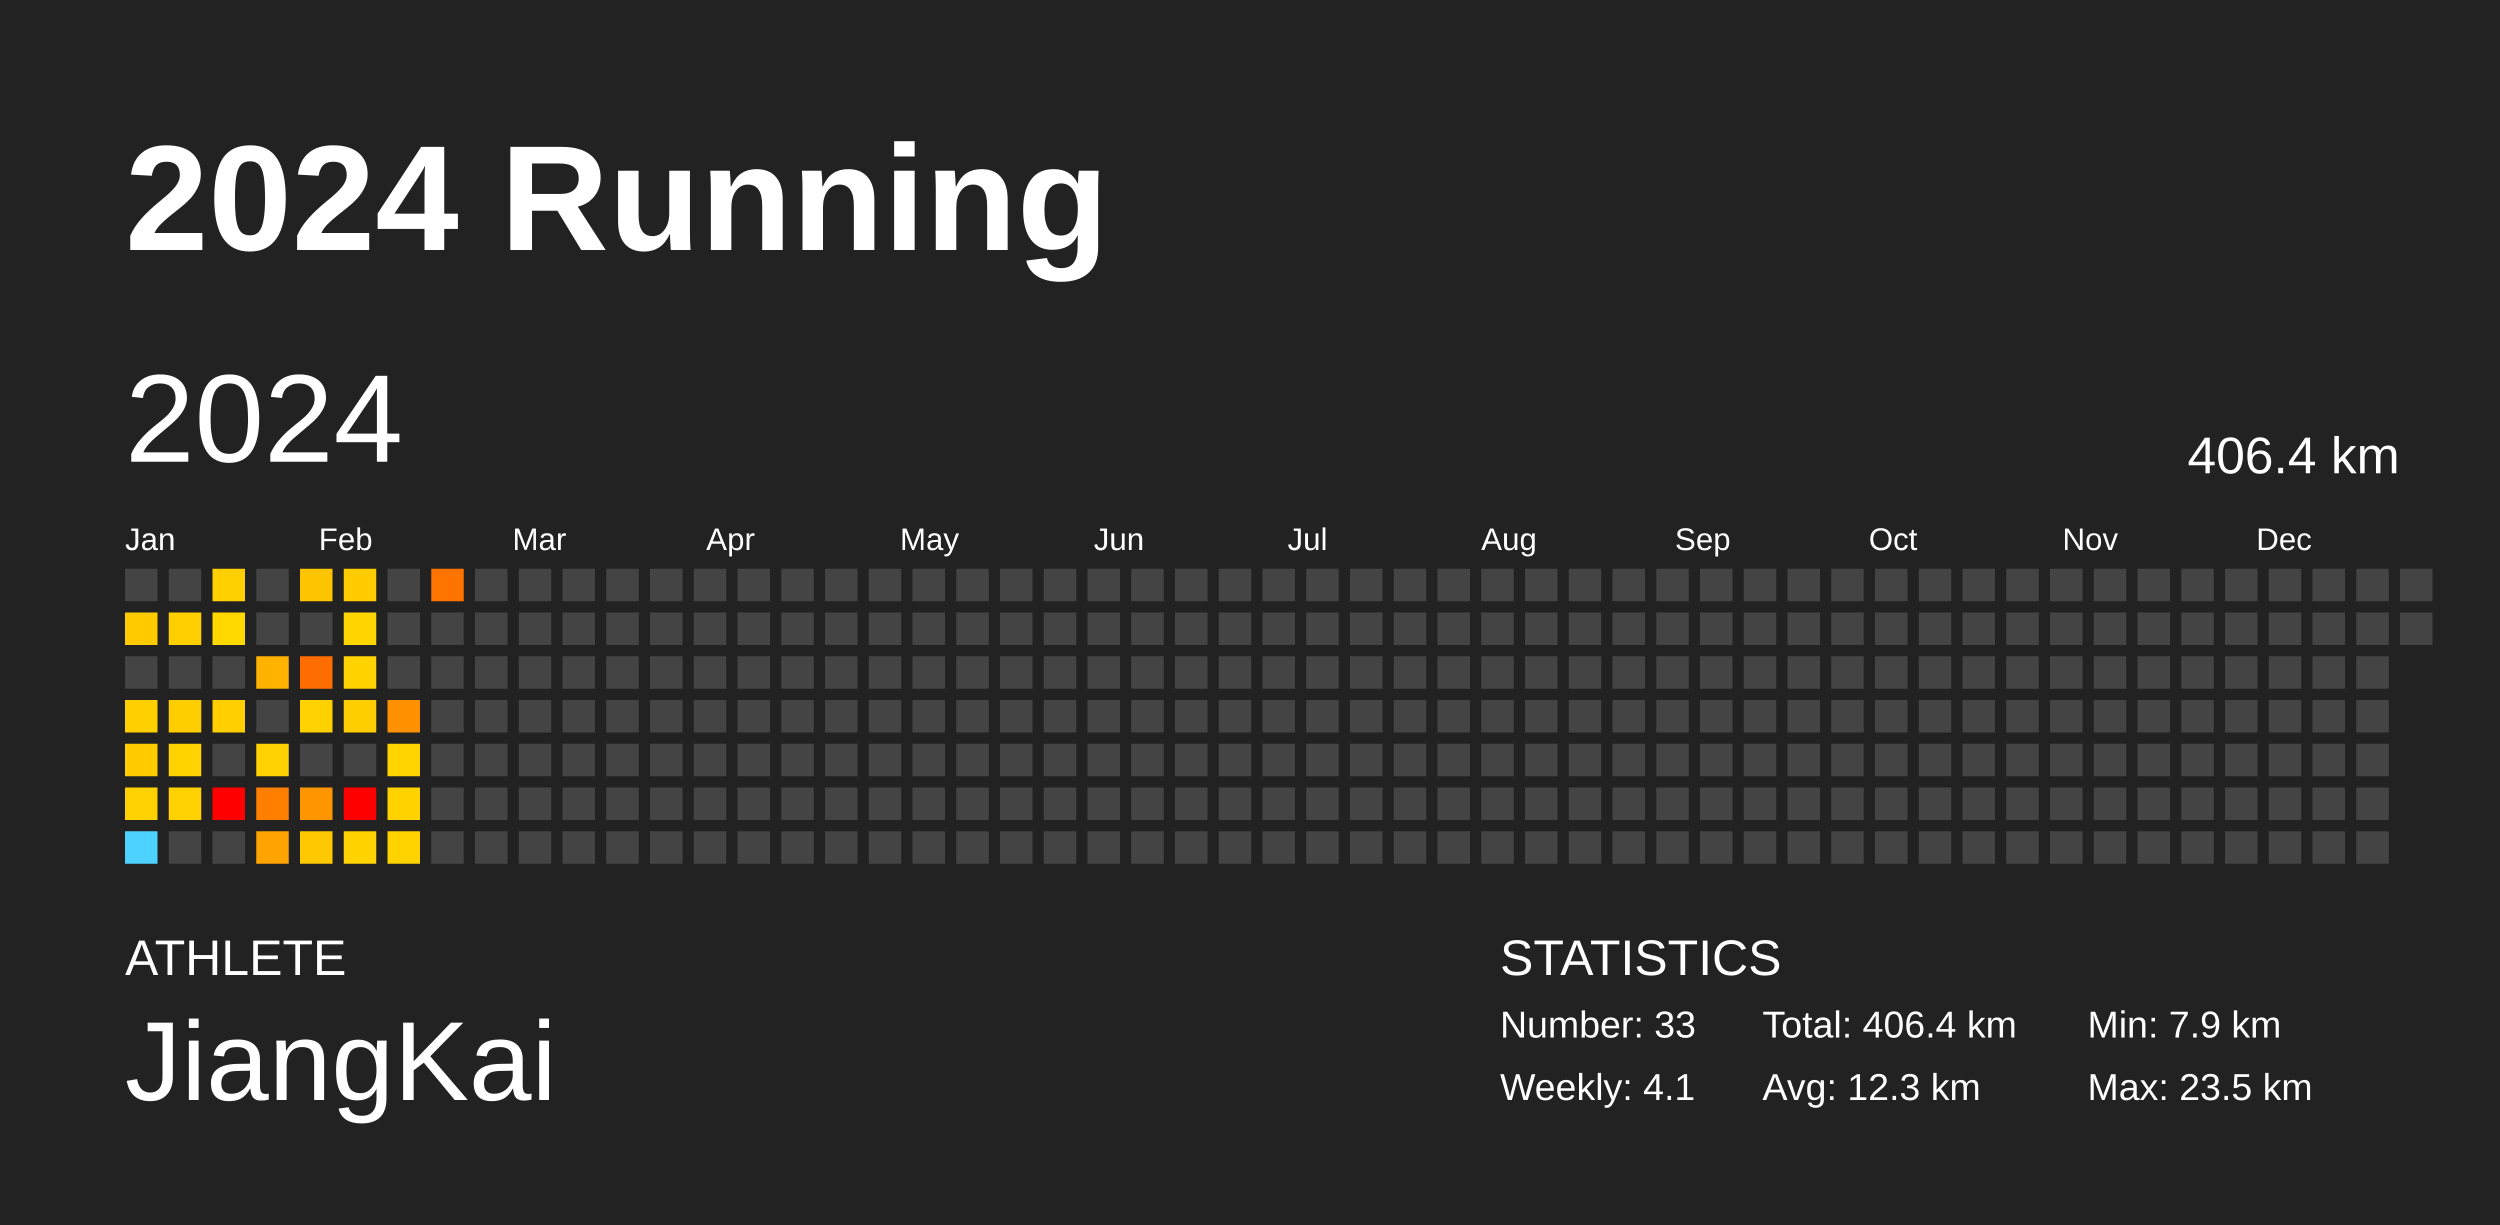
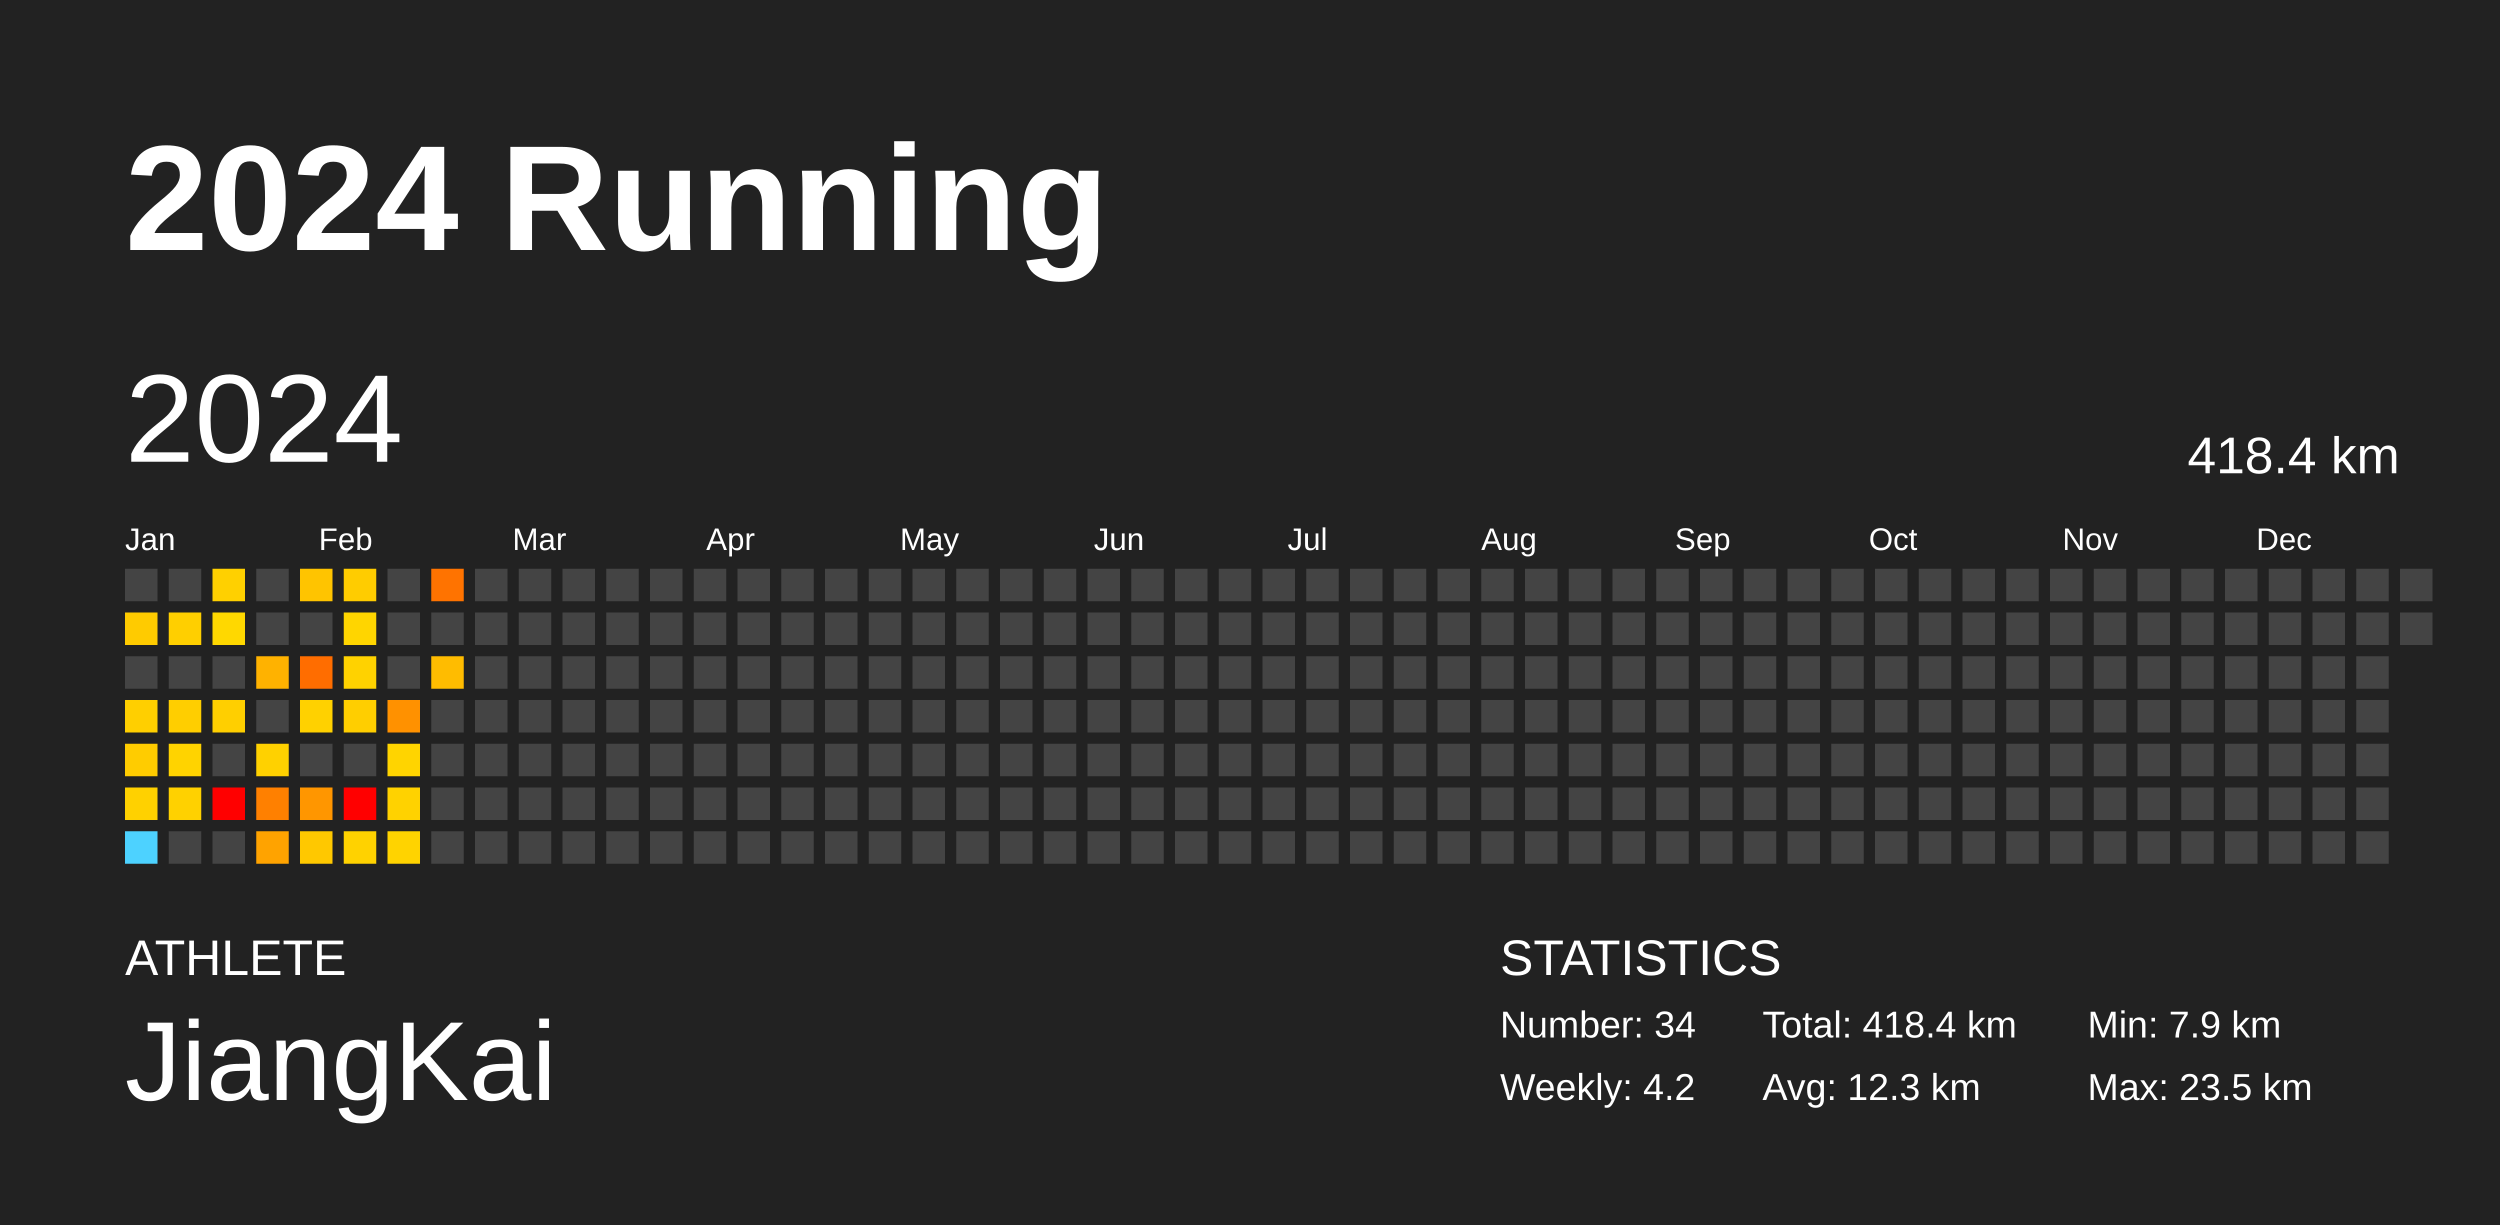
<svg xmlns="http://www.w3.org/2000/svg" baseProfile="full" height="98mm" version="1.1" viewBox="0,0,200,98" width="200mm">
  <defs />
  <rect fill="#222222" height="98" width="200" x="0" y="0" />
  <text fill="#FFFFFF" style="font-size:12px; font-family:Arial; font-weight:bold;" x="10" y="20">2024 Running</text>
  <text fill="#FFFFFF" style="font-size:4px; font-family:Arial" x="10" y="78">ATHLETE</text>
  <text fill="#FFFFFF" style="font-size:9px; font-family:Arial" x="10" y="88">JiangKai</text>
  <text fill="#FFFFFF" style="font-size:4px; font-family:Arial" x="120" y="78">STATISTICS</text>
-   <text fill="#FFFFFF" style="font-size:3px; font-family:Arial" x="120" y="83">Number: 33</text>
-   <text fill="#FFFFFF" style="font-size:3px; font-family:Arial" x="120" y="88">Weekly: 4.1</text>
-   <text fill="#FFFFFF" style="font-size:3px; font-family:Arial" x="141" y="83">Total: 406.4 km</text>
+   <text fill="#FFFFFF" style="font-size:3px; font-family:Arial" x="120" y="83">Number: 34</text>
+   <text fill="#FFFFFF" style="font-size:3px; font-family:Arial" x="120" y="88">Weekly: 4.2</text>
+   <text fill="#FFFFFF" style="font-size:3px; font-family:Arial" x="141" y="83">Total: 418.4 km</text>
  <text fill="#FFFFFF" style="font-size:3px; font-family:Arial" x="141" y="88">Avg: 12.3 km</text>
  <text fill="#FFFFFF" style="font-size:3px; font-family:Arial" x="167" y="83">Min: 7.9 km</text>
  <text fill="#FFFFFF" style="font-size:3px; font-family:Arial" x="167" y="88">Max: 23.5 km</text>
  <text dominant-baseline="hanging" fill="#FFFFFF" style="font-size:10.0px; font-family:Arial;" x="10" y="30">2024</text>
-   <text dominant-baseline="hanging" fill="#FFFFFF" style="font-size:4.125px; font-family:Arial;" x="175" y="35">406.4 km</text>
+   <text dominant-baseline="hanging" fill="#FFFFFF" style="font-size:4.125px; font-family:Arial;" x="175" y="35">418.4 km</text>
  <text fill="#FFFFFF" style="font-size:2.5px; font-family:Arial" x="10.0" y="44">Jan</text>
  <text fill="#FFFFFF" style="font-size:2.5px; font-family:Arial" x="25.5" y="44">Feb</text>
  <text fill="#FFFFFF" style="font-size:2.5px; font-family:Arial" x="41.0" y="44">Mar</text>
  <text fill="#FFFFFF" style="font-size:2.5px; font-family:Arial" x="56.5" y="44">Apr</text>
  <text fill="#FFFFFF" style="font-size:2.5px; font-family:Arial" x="72.0" y="44">May</text>
  <text fill="#FFFFFF" style="font-size:2.5px; font-family:Arial" x="87.5" y="44">Jun</text>
  <text fill="#FFFFFF" style="font-size:2.5px; font-family:Arial" x="103.0" y="44">Jul</text>
  <text fill="#FFFFFF" style="font-size:2.5px; font-family:Arial" x="118.5" y="44">Aug</text>
  <text fill="#FFFFFF" style="font-size:2.5px; font-family:Arial" x="134.0" y="44">Sep</text>
  <text fill="#FFFFFF" style="font-size:2.5px; font-family:Arial" x="149.5" y="44">Oct</text>
  <text fill="#FFFFFF" style="font-size:2.5px; font-family:Arial" x="165.0" y="44">Nov</text>
  <text fill="#FFFFFF" style="font-size:2.5px; font-family:Arial" x="180.5" y="44">Dec</text>
  <rect fill="#444444" height="2.6" width="2.6" x="10.0" y="45.5" />
  <rect fill="#ffcb00" height="2.6" width="2.6" x="10.0" y="49.0" />
  <rect fill="#444444" height="2.6" width="2.6" x="10.0" y="52.5" />
  <rect fill="#ffcf00" height="2.6" width="2.6" x="10.0" y="56.0" />
  <rect fill="#ffcc00" height="2.6" width="2.6" x="10.0" y="59.5" />
  <rect fill="#ffd100" height="2.6" width="2.6" x="10.0" y="63.0" />
  <rect fill="#4dd2ff" height="2.6" width="2.6" x="10.0" y="66.5" />
  <rect fill="#444444" height="2.6" width="2.6" x="13.5" y="45.5" />
  <rect fill="#ffcf00" height="2.6" width="2.6" x="13.5" y="49.0" />
  <rect fill="#444444" height="2.6" width="2.6" x="13.5" y="52.5" />
  <rect fill="#ffce00" height="2.6" width="2.6" x="13.5" y="56.0" />
  <rect fill="#ffd300" height="2.6" width="2.6" x="13.5" y="59.5" />
  <rect fill="#ffd100" height="2.6" width="2.6" x="13.5" y="63.0" />
  <rect fill="#444444" height="2.6" width="2.6" x="13.5" y="66.5" />
  <rect fill="#ffd000" height="2.6" width="2.6" x="17.0" y="45.5" />
  <rect fill="#ffd800" height="2.6" width="2.6" x="17.0" y="49.0" />
  <rect fill="#444444" height="2.6" width="2.6" x="17.0" y="52.5" />
  <rect fill="#ffcf00" height="2.6" width="2.6" x="17.0" y="56.0" />
  <rect fill="#444444" height="2.6" width="2.6" x="17.0" y="59.5" />
  <rect fill="red" height="2.6" width="2.6" x="17.0" y="63.0" />
  <rect fill="#444444" height="2.6" width="2.6" x="17.0" y="66.5" />
  <rect fill="#444444" height="2.6" width="2.6" x="20.5" y="45.5" />
  <rect fill="#444444" height="2.6" width="2.6" x="20.5" y="49.0" />
  <rect fill="#ffb200" height="2.6" width="2.6" x="20.5" y="52.5" />
  <rect fill="#444444" height="2.6" width="2.6" x="20.5" y="56.0" />
  <rect fill="#ffd100" height="2.6" width="2.6" x="20.5" y="59.5" />
  <rect fill="#ff8000" height="2.6" width="2.6" x="20.5" y="63.0" />
  <rect fill="#ffa300" height="2.6" width="2.6" x="20.5" y="66.5" />
  <rect fill="#ffc400" height="2.6" width="2.6" x="24.0" y="45.5" />
  <rect fill="#444444" height="2.6" width="2.6" x="24.0" y="49.0" />
  <rect fill="#ff6d00" height="2.6" width="2.6" x="24.0" y="52.5" />
  <rect fill="#ffd100" height="2.6" width="2.6" x="24.0" y="56.0" />
  <rect fill="#444444" height="2.6" width="2.6" x="24.0" y="59.5" />
  <rect fill="#ff9600" height="2.6" width="2.6" x="24.0" y="63.0" />
  <rect fill="#ffc800" height="2.6" width="2.6" x="24.0" y="66.5" />
  <rect fill="#ffcc00" height="2.6" width="2.6" x="27.5" y="45.5" />
  <rect fill="#ffd500" height="2.6" width="2.6" x="27.5" y="49.0" />
  <rect fill="#ffd200" height="2.6" width="2.6" x="27.5" y="52.5" />
  <rect fill="#ffce00" height="2.6" width="2.6" x="27.5" y="56.0" />
  <rect fill="#444444" height="2.6" width="2.6" x="27.5" y="59.5" />
  <rect fill="red" height="2.6" width="2.6" x="27.5" y="63.0" />
  <rect fill="#ffd200" height="2.6" width="2.6" x="27.5" y="66.5" />
  <rect fill="#444444" height="2.6" width="2.6" x="31.0" y="45.5" />
  <rect fill="#444444" height="2.6" width="2.6" x="31.0" y="49.0" />
  <rect fill="#444444" height="2.6" width="2.6" x="31.0" y="52.5" />
  <rect fill="#ff9100" height="2.6" width="2.6" x="31.0" y="56.0" />
  <rect fill="#ffd400" height="2.6" width="2.6" x="31.0" y="59.5" />
  <rect fill="#ffd200" height="2.6" width="2.6" x="31.0" y="63.0" />
  <rect fill="#ffd300" height="2.6" width="2.6" x="31.0" y="66.5" />
  <rect fill="#ff7300" height="2.6" width="2.6" x="34.5" y="45.5" />
  <rect fill="#444444" height="2.6" width="2.6" x="34.5" y="49.0" />
-   <rect fill="#444444" height="2.6" width="2.6" x="34.5" y="52.5" />
+   <rect fill="#ffbc00" height="2.6" width="2.6" x="34.5" y="52.5" />
  <rect fill="#444444" height="2.6" width="2.6" x="34.5" y="56.0" />
  <rect fill="#444444" height="2.6" width="2.6" x="34.5" y="59.5" />
  <rect fill="#444444" height="2.6" width="2.6" x="34.5" y="63.0" />
  <rect fill="#444444" height="2.6" width="2.6" x="34.5" y="66.5" />
  <rect fill="#444444" height="2.6" width="2.6" x="38.0" y="45.5" />
  <rect fill="#444444" height="2.6" width="2.6" x="38.0" y="49.0" />
  <rect fill="#444444" height="2.6" width="2.6" x="38.0" y="52.5" />
  <rect fill="#444444" height="2.6" width="2.6" x="38.0" y="56.0" />
  <rect fill="#444444" height="2.6" width="2.6" x="38.0" y="59.5" />
  <rect fill="#444444" height="2.6" width="2.6" x="38.0" y="63.0" />
  <rect fill="#444444" height="2.6" width="2.6" x="38.0" y="66.5" />
  <rect fill="#444444" height="2.6" width="2.6" x="41.5" y="45.5" />
  <rect fill="#444444" height="2.6" width="2.6" x="41.5" y="49.0" />
  <rect fill="#444444" height="2.6" width="2.6" x="41.5" y="52.5" />
  <rect fill="#444444" height="2.6" width="2.6" x="41.5" y="56.0" />
  <rect fill="#444444" height="2.6" width="2.6" x="41.5" y="59.5" />
  <rect fill="#444444" height="2.6" width="2.6" x="41.5" y="63.0" />
  <rect fill="#444444" height="2.6" width="2.6" x="41.5" y="66.5" />
  <rect fill="#444444" height="2.6" width="2.6" x="45.0" y="45.5" />
  <rect fill="#444444" height="2.6" width="2.6" x="45.0" y="49.0" />
  <rect fill="#444444" height="2.6" width="2.6" x="45.0" y="52.5" />
  <rect fill="#444444" height="2.6" width="2.6" x="45.0" y="56.0" />
  <rect fill="#444444" height="2.6" width="2.6" x="45.0" y="59.5" />
  <rect fill="#444444" height="2.6" width="2.6" x="45.0" y="63.0" />
  <rect fill="#444444" height="2.6" width="2.6" x="45.0" y="66.5" />
  <rect fill="#444444" height="2.6" width="2.6" x="48.5" y="45.5" />
  <rect fill="#444444" height="2.6" width="2.6" x="48.5" y="49.0" />
  <rect fill="#444444" height="2.6" width="2.6" x="48.5" y="52.5" />
  <rect fill="#444444" height="2.6" width="2.6" x="48.5" y="56.0" />
  <rect fill="#444444" height="2.6" width="2.6" x="48.5" y="59.5" />
  <rect fill="#444444" height="2.6" width="2.6" x="48.5" y="63.0" />
  <rect fill="#444444" height="2.6" width="2.6" x="48.5" y="66.5" />
  <rect fill="#444444" height="2.6" width="2.6" x="52.0" y="45.5" />
  <rect fill="#444444" height="2.6" width="2.6" x="52.0" y="49.0" />
  <rect fill="#444444" height="2.6" width="2.6" x="52.0" y="52.5" />
  <rect fill="#444444" height="2.6" width="2.6" x="52.0" y="56.0" />
  <rect fill="#444444" height="2.6" width="2.6" x="52.0" y="59.5" />
  <rect fill="#444444" height="2.6" width="2.6" x="52.0" y="63.0" />
  <rect fill="#444444" height="2.6" width="2.6" x="52.0" y="66.5" />
  <rect fill="#444444" height="2.6" width="2.6" x="55.5" y="45.5" />
  <rect fill="#444444" height="2.6" width="2.6" x="55.5" y="49.0" />
  <rect fill="#444444" height="2.6" width="2.6" x="55.5" y="52.5" />
  <rect fill="#444444" height="2.6" width="2.6" x="55.5" y="56.0" />
  <rect fill="#444444" height="2.6" width="2.6" x="55.5" y="59.5" />
  <rect fill="#444444" height="2.6" width="2.6" x="55.5" y="63.0" />
  <rect fill="#444444" height="2.6" width="2.6" x="55.5" y="66.5" />
  <rect fill="#444444" height="2.6" width="2.6" x="59.0" y="45.5" />
  <rect fill="#444444" height="2.6" width="2.6" x="59.0" y="49.0" />
  <rect fill="#444444" height="2.6" width="2.6" x="59.0" y="52.5" />
  <rect fill="#444444" height="2.6" width="2.6" x="59.0" y="56.0" />
  <rect fill="#444444" height="2.6" width="2.6" x="59.0" y="59.5" />
  <rect fill="#444444" height="2.6" width="2.6" x="59.0" y="63.0" />
  <rect fill="#444444" height="2.6" width="2.6" x="59.0" y="66.5" />
  <rect fill="#444444" height="2.6" width="2.6" x="62.5" y="45.5" />
  <rect fill="#444444" height="2.6" width="2.6" x="62.5" y="49.0" />
  <rect fill="#444444" height="2.6" width="2.6" x="62.5" y="52.5" />
  <rect fill="#444444" height="2.6" width="2.6" x="62.5" y="56.0" />
  <rect fill="#444444" height="2.6" width="2.6" x="62.5" y="59.5" />
  <rect fill="#444444" height="2.6" width="2.6" x="62.5" y="63.0" />
  <rect fill="#444444" height="2.6" width="2.6" x="62.5" y="66.5" />
  <rect fill="#444444" height="2.6" width="2.6" x="66.0" y="45.5" />
  <rect fill="#444444" height="2.6" width="2.6" x="66.0" y="49.0" />
  <rect fill="#444444" height="2.6" width="2.6" x="66.0" y="52.5" />
  <rect fill="#444444" height="2.6" width="2.6" x="66.0" y="56.0" />
  <rect fill="#444444" height="2.6" width="2.6" x="66.0" y="59.5" />
  <rect fill="#444444" height="2.6" width="2.6" x="66.0" y="63.0" />
  <rect fill="#444444" height="2.6" width="2.6" x="66.0" y="66.5" />
  <rect fill="#444444" height="2.6" width="2.6" x="69.5" y="45.5" />
  <rect fill="#444444" height="2.6" width="2.6" x="69.5" y="49.0" />
  <rect fill="#444444" height="2.6" width="2.6" x="69.5" y="52.5" />
  <rect fill="#444444" height="2.6" width="2.6" x="69.5" y="56.0" />
  <rect fill="#444444" height="2.6" width="2.6" x="69.5" y="59.5" />
  <rect fill="#444444" height="2.6" width="2.6" x="69.5" y="63.0" />
  <rect fill="#444444" height="2.6" width="2.6" x="69.5" y="66.5" />
  <rect fill="#444444" height="2.6" width="2.6" x="73.0" y="45.5" />
  <rect fill="#444444" height="2.6" width="2.6" x="73.0" y="49.0" />
  <rect fill="#444444" height="2.6" width="2.6" x="73.0" y="52.5" />
  <rect fill="#444444" height="2.6" width="2.6" x="73.0" y="56.0" />
  <rect fill="#444444" height="2.6" width="2.6" x="73.0" y="59.5" />
  <rect fill="#444444" height="2.6" width="2.6" x="73.0" y="63.0" />
  <rect fill="#444444" height="2.6" width="2.6" x="73.0" y="66.5" />
  <rect fill="#444444" height="2.6" width="2.6" x="76.5" y="45.5" />
  <rect fill="#444444" height="2.6" width="2.6" x="76.5" y="49.0" />
  <rect fill="#444444" height="2.6" width="2.6" x="76.5" y="52.5" />
  <rect fill="#444444" height="2.6" width="2.6" x="76.5" y="56.0" />
  <rect fill="#444444" height="2.6" width="2.6" x="76.5" y="59.5" />
  <rect fill="#444444" height="2.6" width="2.6" x="76.5" y="63.0" />
  <rect fill="#444444" height="2.6" width="2.6" x="76.5" y="66.5" />
  <rect fill="#444444" height="2.6" width="2.6" x="80.0" y="45.5" />
  <rect fill="#444444" height="2.6" width="2.6" x="80.0" y="49.0" />
  <rect fill="#444444" height="2.6" width="2.6" x="80.0" y="52.5" />
  <rect fill="#444444" height="2.6" width="2.6" x="80.0" y="56.0" />
  <rect fill="#444444" height="2.6" width="2.6" x="80.0" y="59.5" />
  <rect fill="#444444" height="2.6" width="2.6" x="80.0" y="63.0" />
  <rect fill="#444444" height="2.6" width="2.6" x="80.0" y="66.5" />
  <rect fill="#444444" height="2.6" width="2.6" x="83.5" y="45.5" />
  <rect fill="#444444" height="2.6" width="2.6" x="83.5" y="49.0" />
  <rect fill="#444444" height="2.6" width="2.6" x="83.5" y="52.5" />
  <rect fill="#444444" height="2.6" width="2.6" x="83.5" y="56.0" />
  <rect fill="#444444" height="2.6" width="2.6" x="83.5" y="59.5" />
  <rect fill="#444444" height="2.6" width="2.6" x="83.5" y="63.0" />
  <rect fill="#444444" height="2.6" width="2.6" x="83.5" y="66.5" />
  <rect fill="#444444" height="2.6" width="2.6" x="87.0" y="45.5" />
  <rect fill="#444444" height="2.6" width="2.6" x="87.0" y="49.0" />
  <rect fill="#444444" height="2.6" width="2.6" x="87.0" y="52.5" />
  <rect fill="#444444" height="2.6" width="2.6" x="87.0" y="56.0" />
  <rect fill="#444444" height="2.6" width="2.6" x="87.0" y="59.5" />
  <rect fill="#444444" height="2.6" width="2.6" x="87.0" y="63.0" />
  <rect fill="#444444" height="2.6" width="2.6" x="87.0" y="66.5" />
  <rect fill="#444444" height="2.6" width="2.6" x="90.5" y="45.5" />
  <rect fill="#444444" height="2.6" width="2.6" x="90.5" y="49.0" />
  <rect fill="#444444" height="2.6" width="2.6" x="90.5" y="52.5" />
  <rect fill="#444444" height="2.6" width="2.6" x="90.5" y="56.0" />
  <rect fill="#444444" height="2.6" width="2.6" x="90.5" y="59.5" />
  <rect fill="#444444" height="2.6" width="2.6" x="90.5" y="63.0" />
  <rect fill="#444444" height="2.6" width="2.6" x="90.5" y="66.5" />
  <rect fill="#444444" height="2.6" width="2.6" x="94.0" y="45.5" />
  <rect fill="#444444" height="2.6" width="2.6" x="94.0" y="49.0" />
  <rect fill="#444444" height="2.6" width="2.6" x="94.0" y="52.5" />
  <rect fill="#444444" height="2.6" width="2.6" x="94.0" y="56.0" />
  <rect fill="#444444" height="2.6" width="2.6" x="94.0" y="59.5" />
  <rect fill="#444444" height="2.6" width="2.6" x="94.0" y="63.0" />
  <rect fill="#444444" height="2.6" width="2.6" x="94.0" y="66.5" />
  <rect fill="#444444" height="2.6" width="2.6" x="97.5" y="45.5" />
  <rect fill="#444444" height="2.6" width="2.6" x="97.5" y="49.0" />
  <rect fill="#444444" height="2.6" width="2.6" x="97.5" y="52.5" />
  <rect fill="#444444" height="2.6" width="2.6" x="97.5" y="56.0" />
  <rect fill="#444444" height="2.6" width="2.6" x="97.5" y="59.5" />
  <rect fill="#444444" height="2.6" width="2.6" x="97.5" y="63.0" />
  <rect fill="#444444" height="2.6" width="2.6" x="97.5" y="66.5" />
  <rect fill="#444444" height="2.6" width="2.6" x="101.0" y="45.5" />
  <rect fill="#444444" height="2.6" width="2.6" x="101.0" y="49.0" />
  <rect fill="#444444" height="2.6" width="2.6" x="101.0" y="52.5" />
  <rect fill="#444444" height="2.6" width="2.6" x="101.0" y="56.0" />
  <rect fill="#444444" height="2.6" width="2.6" x="101.0" y="59.5" />
  <rect fill="#444444" height="2.6" width="2.6" x="101.0" y="63.0" />
  <rect fill="#444444" height="2.6" width="2.6" x="101.0" y="66.5" />
  <rect fill="#444444" height="2.6" width="2.6" x="104.5" y="45.5" />
  <rect fill="#444444" height="2.6" width="2.6" x="104.5" y="49.0" />
  <rect fill="#444444" height="2.6" width="2.6" x="104.5" y="52.5" />
  <rect fill="#444444" height="2.6" width="2.6" x="104.5" y="56.0" />
  <rect fill="#444444" height="2.6" width="2.6" x="104.5" y="59.5" />
  <rect fill="#444444" height="2.6" width="2.6" x="104.5" y="63.0" />
  <rect fill="#444444" height="2.6" width="2.6" x="104.5" y="66.5" />
  <rect fill="#444444" height="2.6" width="2.6" x="108.0" y="45.5" />
  <rect fill="#444444" height="2.6" width="2.6" x="108.0" y="49.0" />
  <rect fill="#444444" height="2.6" width="2.6" x="108.0" y="52.5" />
  <rect fill="#444444" height="2.6" width="2.6" x="108.0" y="56.0" />
  <rect fill="#444444" height="2.6" width="2.6" x="108.0" y="59.5" />
  <rect fill="#444444" height="2.6" width="2.6" x="108.0" y="63.0" />
  <rect fill="#444444" height="2.6" width="2.6" x="108.0" y="66.5" />
  <rect fill="#444444" height="2.6" width="2.6" x="111.5" y="45.5" />
  <rect fill="#444444" height="2.6" width="2.6" x="111.5" y="49.0" />
  <rect fill="#444444" height="2.6" width="2.6" x="111.5" y="52.5" />
  <rect fill="#444444" height="2.6" width="2.6" x="111.5" y="56.0" />
  <rect fill="#444444" height="2.6" width="2.6" x="111.5" y="59.5" />
  <rect fill="#444444" height="2.6" width="2.6" x="111.5" y="63.0" />
  <rect fill="#444444" height="2.6" width="2.6" x="111.5" y="66.5" />
  <rect fill="#444444" height="2.6" width="2.6" x="115.0" y="45.5" />
  <rect fill="#444444" height="2.6" width="2.6" x="115.0" y="49.0" />
  <rect fill="#444444" height="2.6" width="2.6" x="115.0" y="52.5" />
  <rect fill="#444444" height="2.6" width="2.6" x="115.0" y="56.0" />
  <rect fill="#444444" height="2.6" width="2.6" x="115.0" y="59.5" />
  <rect fill="#444444" height="2.6" width="2.6" x="115.0" y="63.0" />
  <rect fill="#444444" height="2.6" width="2.6" x="115.0" y="66.5" />
  <rect fill="#444444" height="2.6" width="2.6" x="118.5" y="45.5" />
  <rect fill="#444444" height="2.6" width="2.6" x="118.5" y="49.0" />
  <rect fill="#444444" height="2.6" width="2.6" x="118.5" y="52.5" />
  <rect fill="#444444" height="2.6" width="2.6" x="118.5" y="56.0" />
  <rect fill="#444444" height="2.6" width="2.6" x="118.5" y="59.5" />
  <rect fill="#444444" height="2.6" width="2.6" x="118.5" y="63.0" />
  <rect fill="#444444" height="2.6" width="2.6" x="118.5" y="66.5" />
  <rect fill="#444444" height="2.6" width="2.6" x="122.0" y="45.5" />
  <rect fill="#444444" height="2.6" width="2.6" x="122.0" y="49.0" />
  <rect fill="#444444" height="2.6" width="2.6" x="122.0" y="52.5" />
  <rect fill="#444444" height="2.6" width="2.6" x="122.0" y="56.0" />
  <rect fill="#444444" height="2.6" width="2.6" x="122.0" y="59.5" />
  <rect fill="#444444" height="2.6" width="2.6" x="122.0" y="63.0" />
  <rect fill="#444444" height="2.6" width="2.6" x="122.0" y="66.5" />
  <rect fill="#444444" height="2.6" width="2.6" x="125.5" y="45.5" />
  <rect fill="#444444" height="2.6" width="2.6" x="125.5" y="49.0" />
  <rect fill="#444444" height="2.6" width="2.6" x="125.5" y="52.5" />
  <rect fill="#444444" height="2.6" width="2.6" x="125.5" y="56.0" />
  <rect fill="#444444" height="2.6" width="2.6" x="125.5" y="59.5" />
  <rect fill="#444444" height="2.6" width="2.6" x="125.5" y="63.0" />
  <rect fill="#444444" height="2.6" width="2.6" x="125.5" y="66.5" />
  <rect fill="#444444" height="2.6" width="2.6" x="129.0" y="45.5" />
  <rect fill="#444444" height="2.6" width="2.6" x="129.0" y="49.0" />
  <rect fill="#444444" height="2.6" width="2.6" x="129.0" y="52.5" />
  <rect fill="#444444" height="2.6" width="2.6" x="129.0" y="56.0" />
  <rect fill="#444444" height="2.6" width="2.6" x="129.0" y="59.5" />
  <rect fill="#444444" height="2.6" width="2.6" x="129.0" y="63.0" />
  <rect fill="#444444" height="2.6" width="2.6" x="129.0" y="66.5" />
  <rect fill="#444444" height="2.6" width="2.6" x="132.5" y="45.5" />
  <rect fill="#444444" height="2.6" width="2.6" x="132.5" y="49.0" />
  <rect fill="#444444" height="2.6" width="2.6" x="132.5" y="52.5" />
  <rect fill="#444444" height="2.6" width="2.6" x="132.5" y="56.0" />
  <rect fill="#444444" height="2.6" width="2.6" x="132.5" y="59.5" />
  <rect fill="#444444" height="2.6" width="2.6" x="132.5" y="63.0" />
  <rect fill="#444444" height="2.6" width="2.6" x="132.5" y="66.5" />
  <rect fill="#444444" height="2.6" width="2.6" x="136.0" y="45.5" />
  <rect fill="#444444" height="2.6" width="2.6" x="136.0" y="49.0" />
  <rect fill="#444444" height="2.6" width="2.6" x="136.0" y="52.5" />
  <rect fill="#444444" height="2.6" width="2.6" x="136.0" y="56.0" />
  <rect fill="#444444" height="2.6" width="2.6" x="136.0" y="59.5" />
  <rect fill="#444444" height="2.6" width="2.6" x="136.0" y="63.0" />
  <rect fill="#444444" height="2.6" width="2.6" x="136.0" y="66.5" />
  <rect fill="#444444" height="2.6" width="2.6" x="139.5" y="45.5" />
  <rect fill="#444444" height="2.6" width="2.6" x="139.5" y="49.0" />
  <rect fill="#444444" height="2.6" width="2.6" x="139.5" y="52.5" />
  <rect fill="#444444" height="2.6" width="2.6" x="139.5" y="56.0" />
  <rect fill="#444444" height="2.6" width="2.6" x="139.5" y="59.5" />
  <rect fill="#444444" height="2.6" width="2.6" x="139.5" y="63.0" />
  <rect fill="#444444" height="2.6" width="2.6" x="139.5" y="66.5" />
  <rect fill="#444444" height="2.6" width="2.6" x="143.0" y="45.5" />
  <rect fill="#444444" height="2.6" width="2.6" x="143.0" y="49.0" />
  <rect fill="#444444" height="2.6" width="2.6" x="143.0" y="52.5" />
  <rect fill="#444444" height="2.6" width="2.6" x="143.0" y="56.0" />
  <rect fill="#444444" height="2.6" width="2.6" x="143.0" y="59.5" />
  <rect fill="#444444" height="2.6" width="2.6" x="143.0" y="63.0" />
  <rect fill="#444444" height="2.6" width="2.6" x="143.0" y="66.5" />
  <rect fill="#444444" height="2.6" width="2.6" x="146.5" y="45.5" />
  <rect fill="#444444" height="2.6" width="2.6" x="146.5" y="49.0" />
  <rect fill="#444444" height="2.6" width="2.6" x="146.5" y="52.5" />
  <rect fill="#444444" height="2.6" width="2.6" x="146.5" y="56.0" />
  <rect fill="#444444" height="2.6" width="2.6" x="146.5" y="59.5" />
  <rect fill="#444444" height="2.6" width="2.6" x="146.5" y="63.0" />
  <rect fill="#444444" height="2.6" width="2.6" x="146.5" y="66.5" />
  <rect fill="#444444" height="2.6" width="2.6" x="150.0" y="45.5" />
  <rect fill="#444444" height="2.6" width="2.6" x="150.0" y="49.0" />
  <rect fill="#444444" height="2.6" width="2.6" x="150.0" y="52.5" />
  <rect fill="#444444" height="2.6" width="2.6" x="150.0" y="56.0" />
  <rect fill="#444444" height="2.6" width="2.6" x="150.0" y="59.5" />
  <rect fill="#444444" height="2.6" width="2.6" x="150.0" y="63.0" />
  <rect fill="#444444" height="2.6" width="2.6" x="150.0" y="66.5" />
  <rect fill="#444444" height="2.6" width="2.6" x="153.5" y="45.5" />
  <rect fill="#444444" height="2.6" width="2.6" x="153.5" y="49.0" />
  <rect fill="#444444" height="2.6" width="2.6" x="153.5" y="52.5" />
  <rect fill="#444444" height="2.6" width="2.6" x="153.5" y="56.0" />
  <rect fill="#444444" height="2.6" width="2.6" x="153.5" y="59.5" />
  <rect fill="#444444" height="2.6" width="2.6" x="153.5" y="63.0" />
  <rect fill="#444444" height="2.6" width="2.6" x="153.5" y="66.5" />
  <rect fill="#444444" height="2.6" width="2.6" x="157.0" y="45.5" />
  <rect fill="#444444" height="2.6" width="2.6" x="157.0" y="49.0" />
  <rect fill="#444444" height="2.6" width="2.6" x="157.0" y="52.5" />
  <rect fill="#444444" height="2.6" width="2.6" x="157.0" y="56.0" />
  <rect fill="#444444" height="2.6" width="2.6" x="157.0" y="59.5" />
  <rect fill="#444444" height="2.6" width="2.6" x="157.0" y="63.0" />
  <rect fill="#444444" height="2.6" width="2.6" x="157.0" y="66.5" />
  <rect fill="#444444" height="2.6" width="2.6" x="160.5" y="45.5" />
  <rect fill="#444444" height="2.6" width="2.6" x="160.5" y="49.0" />
  <rect fill="#444444" height="2.6" width="2.6" x="160.5" y="52.5" />
  <rect fill="#444444" height="2.6" width="2.6" x="160.5" y="56.0" />
  <rect fill="#444444" height="2.6" width="2.6" x="160.5" y="59.5" />
  <rect fill="#444444" height="2.6" width="2.6" x="160.5" y="63.0" />
  <rect fill="#444444" height="2.6" width="2.6" x="160.5" y="66.5" />
  <rect fill="#444444" height="2.6" width="2.6" x="164.0" y="45.5" />
  <rect fill="#444444" height="2.6" width="2.6" x="164.0" y="49.0" />
  <rect fill="#444444" height="2.6" width="2.6" x="164.0" y="52.5" />
  <rect fill="#444444" height="2.6" width="2.6" x="164.0" y="56.0" />
  <rect fill="#444444" height="2.6" width="2.6" x="164.0" y="59.5" />
  <rect fill="#444444" height="2.6" width="2.6" x="164.0" y="63.0" />
  <rect fill="#444444" height="2.6" width="2.6" x="164.0" y="66.5" />
  <rect fill="#444444" height="2.6" width="2.6" x="167.5" y="45.5" />
  <rect fill="#444444" height="2.6" width="2.6" x="167.5" y="49.0" />
  <rect fill="#444444" height="2.6" width="2.6" x="167.5" y="52.5" />
  <rect fill="#444444" height="2.6" width="2.6" x="167.5" y="56.0" />
  <rect fill="#444444" height="2.6" width="2.6" x="167.5" y="59.5" />
  <rect fill="#444444" height="2.6" width="2.6" x="167.5" y="63.0" />
  <rect fill="#444444" height="2.6" width="2.6" x="167.5" y="66.5" />
  <rect fill="#444444" height="2.6" width="2.6" x="171.0" y="45.5" />
  <rect fill="#444444" height="2.6" width="2.6" x="171.0" y="49.0" />
  <rect fill="#444444" height="2.6" width="2.6" x="171.0" y="52.5" />
  <rect fill="#444444" height="2.6" width="2.6" x="171.0" y="56.0" />
  <rect fill="#444444" height="2.6" width="2.6" x="171.0" y="59.5" />
  <rect fill="#444444" height="2.6" width="2.6" x="171.0" y="63.0" />
  <rect fill="#444444" height="2.6" width="2.6" x="171.0" y="66.5" />
  <rect fill="#444444" height="2.6" width="2.6" x="174.5" y="45.5" />
  <rect fill="#444444" height="2.6" width="2.6" x="174.5" y="49.0" />
  <rect fill="#444444" height="2.6" width="2.6" x="174.5" y="52.5" />
  <rect fill="#444444" height="2.6" width="2.6" x="174.5" y="56.0" />
  <rect fill="#444444" height="2.6" width="2.6" x="174.5" y="59.5" />
  <rect fill="#444444" height="2.6" width="2.6" x="174.5" y="63.0" />
  <rect fill="#444444" height="2.6" width="2.6" x="174.5" y="66.5" />
  <rect fill="#444444" height="2.6" width="2.6" x="178.0" y="45.5" />
  <rect fill="#444444" height="2.6" width="2.6" x="178.0" y="49.0" />
  <rect fill="#444444" height="2.6" width="2.6" x="178.0" y="52.5" />
  <rect fill="#444444" height="2.6" width="2.6" x="178.0" y="56.0" />
  <rect fill="#444444" height="2.6" width="2.6" x="178.0" y="59.5" />
  <rect fill="#444444" height="2.6" width="2.6" x="178.0" y="63.0" />
  <rect fill="#444444" height="2.6" width="2.6" x="178.0" y="66.5" />
  <rect fill="#444444" height="2.6" width="2.6" x="181.5" y="45.5" />
  <rect fill="#444444" height="2.6" width="2.6" x="181.5" y="49.0" />
  <rect fill="#444444" height="2.6" width="2.6" x="181.5" y="52.5" />
  <rect fill="#444444" height="2.6" width="2.6" x="181.5" y="56.0" />
  <rect fill="#444444" height="2.6" width="2.6" x="181.5" y="59.5" />
  <rect fill="#444444" height="2.6" width="2.6" x="181.5" y="63.0" />
  <rect fill="#444444" height="2.6" width="2.6" x="181.5" y="66.5" />
  <rect fill="#444444" height="2.6" width="2.6" x="185.0" y="45.5" />
  <rect fill="#444444" height="2.6" width="2.6" x="185.0" y="49.0" />
  <rect fill="#444444" height="2.6" width="2.6" x="185.0" y="52.5" />
  <rect fill="#444444" height="2.6" width="2.6" x="185.0" y="56.0" />
  <rect fill="#444444" height="2.6" width="2.6" x="185.0" y="59.5" />
  <rect fill="#444444" height="2.6" width="2.6" x="185.0" y="63.0" />
  <rect fill="#444444" height="2.6" width="2.6" x="185.0" y="66.5" />
  <rect fill="#444444" height="2.6" width="2.6" x="188.5" y="45.5" />
  <rect fill="#444444" height="2.6" width="2.6" x="188.5" y="49.0" />
  <rect fill="#444444" height="2.6" width="2.6" x="188.5" y="52.5" />
  <rect fill="#444444" height="2.6" width="2.6" x="188.5" y="56.0" />
  <rect fill="#444444" height="2.6" width="2.6" x="188.5" y="59.5" />
  <rect fill="#444444" height="2.6" width="2.6" x="188.5" y="63.0" />
  <rect fill="#444444" height="2.6" width="2.6" x="188.5" y="66.5" />
  <rect fill="#444444" height="2.6" width="2.6" x="192.0" y="45.5" />
  <rect fill="#444444" height="2.6" width="2.6" x="192.0" y="49.0" />
</svg>
